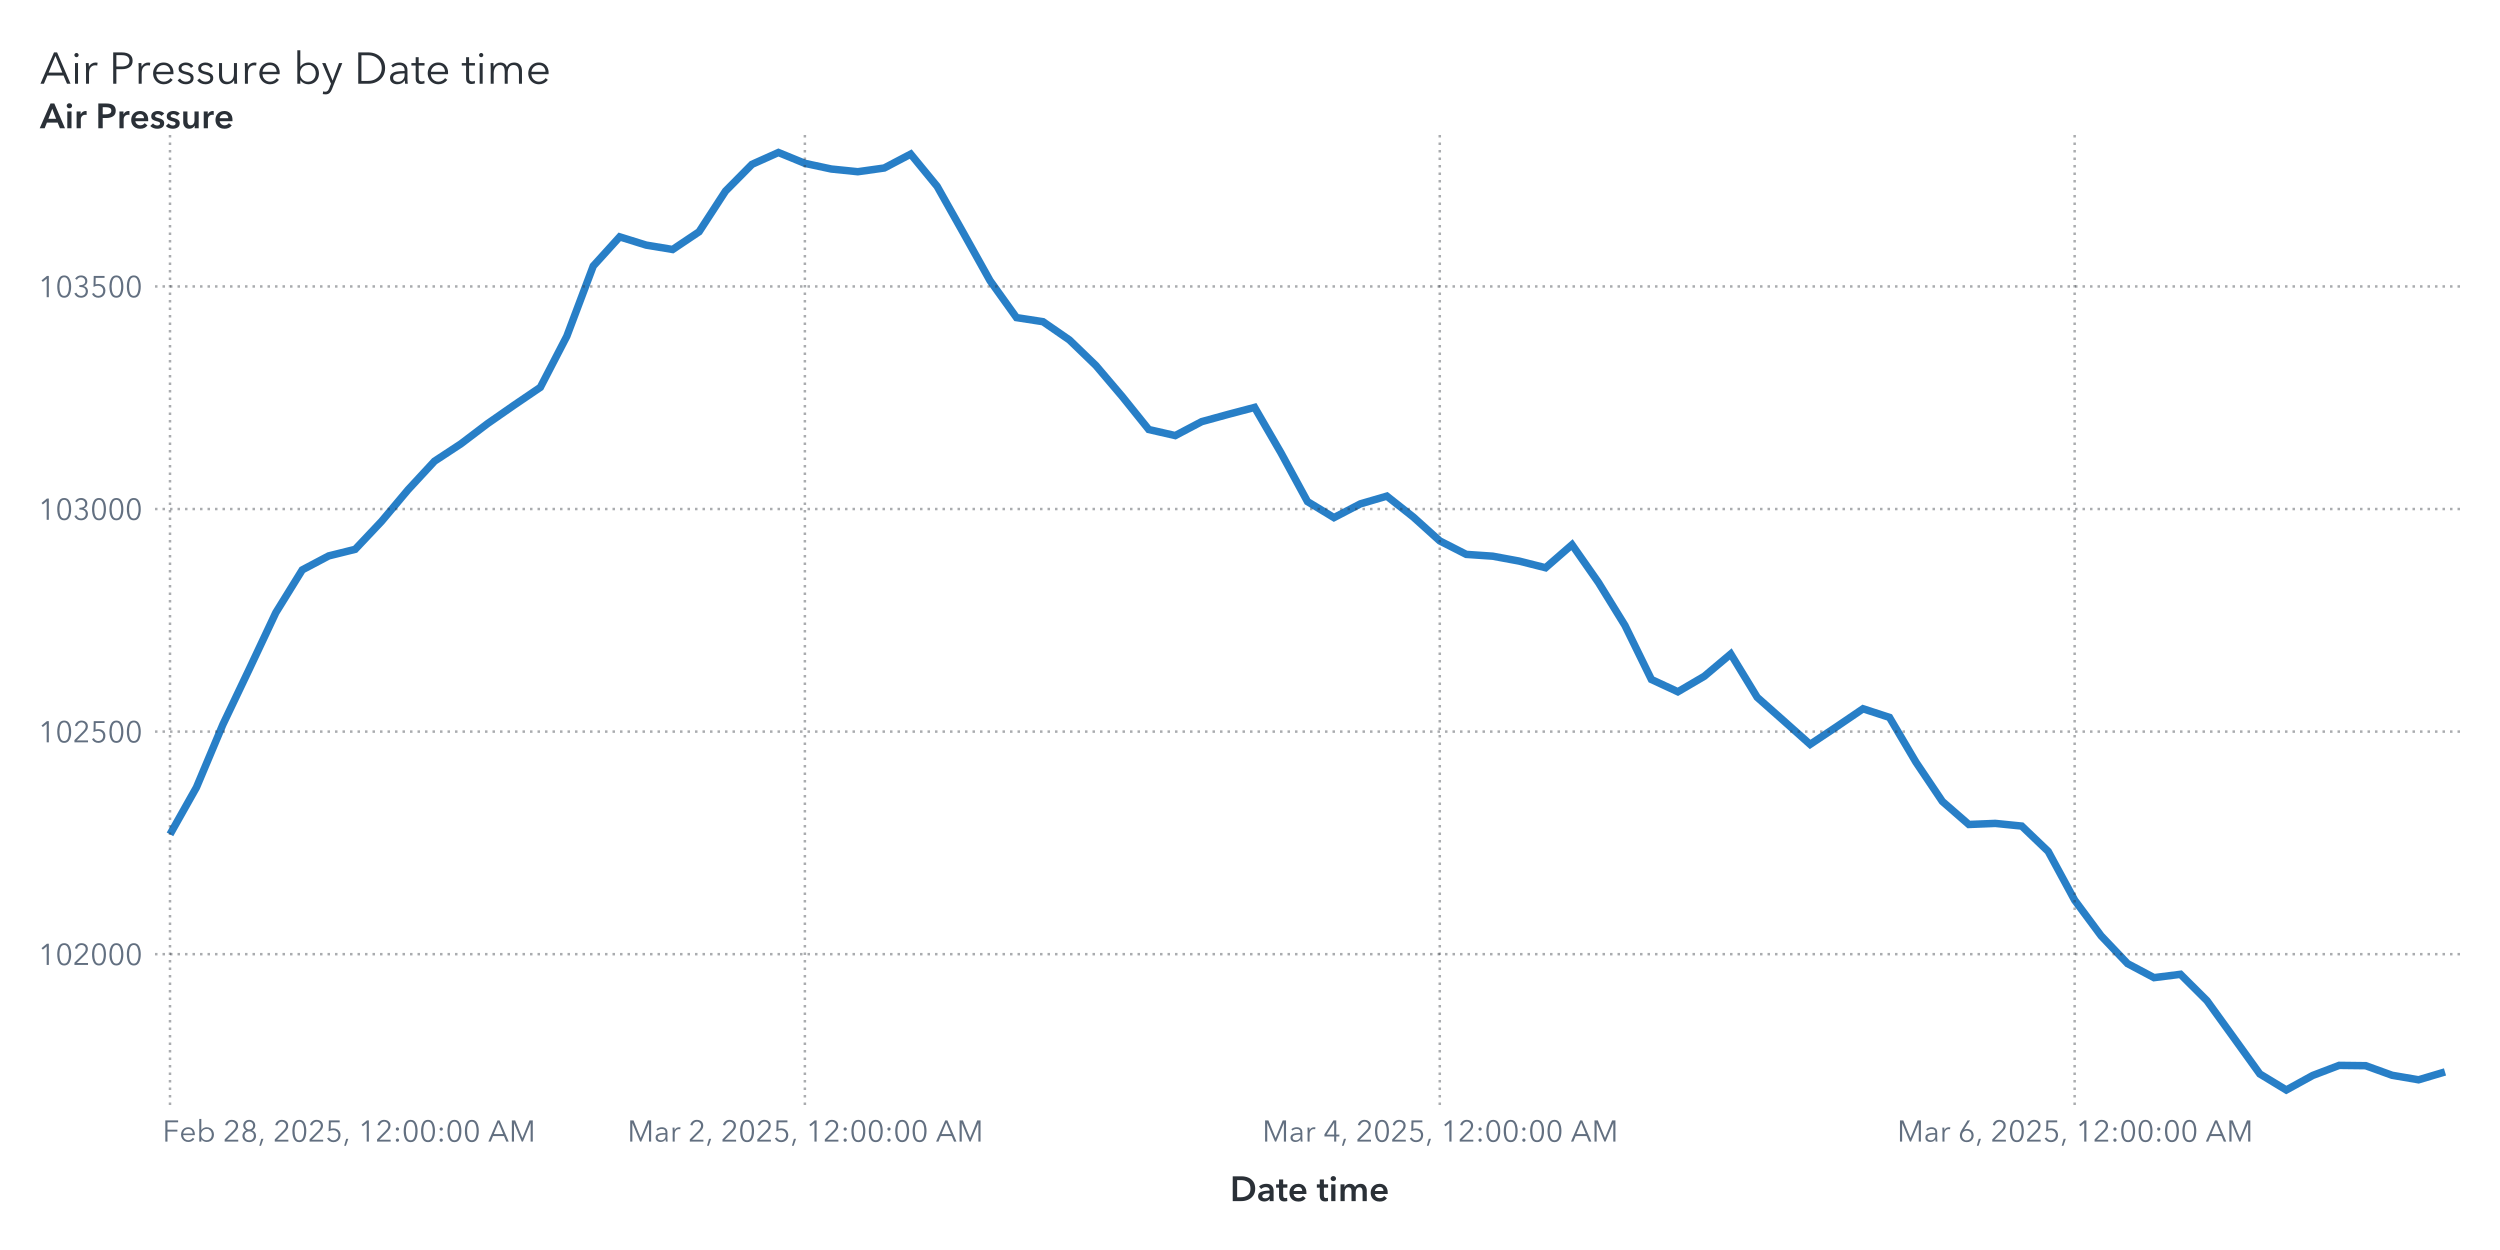
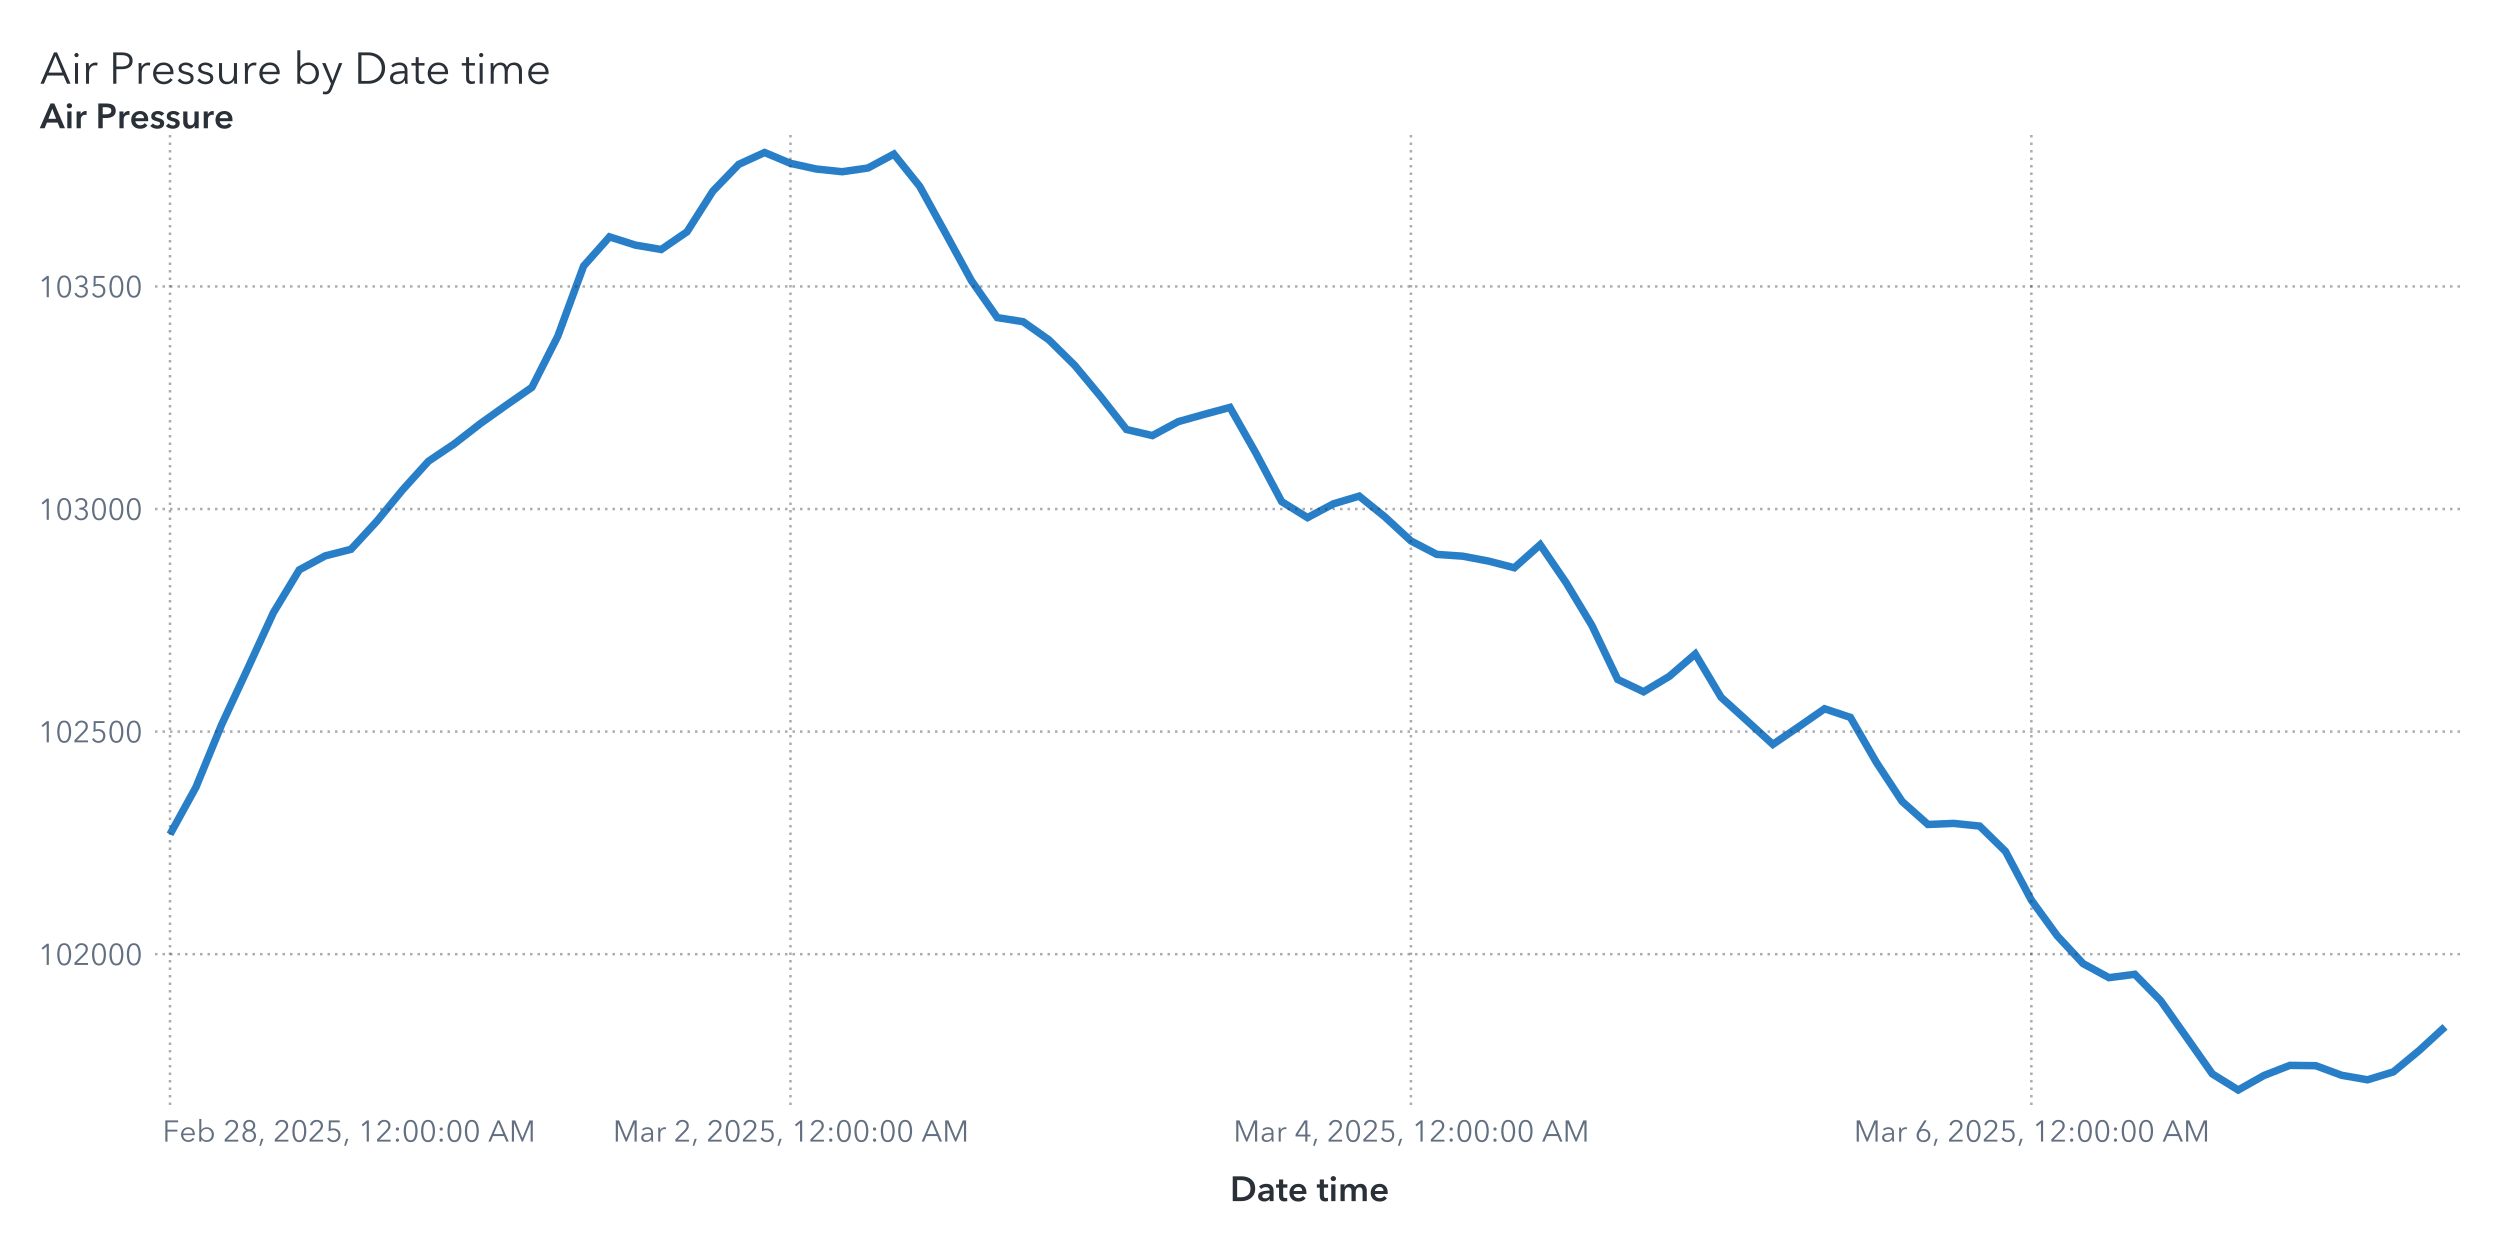
<svg xmlns="http://www.w3.org/2000/svg" xmlns:xlink="http://www.w3.org/1999/xlink" version="1.1" width="1000" height="500" viewBox="0 0 1000 500">
  <rect x="0" y="0" width="1000" height="500" fill="#ffffff">
</rect>
  <g>
    <rect x="0" y="0" rx="5" ry="5" width="1000.0" height="500.0" fill="#ffffff" opacity="0">
</rect>
    <rect x="0" y="0" rx="5" ry="5" width="1000.0" height="500.0" fill="#ffffff" opacity="0">
</rect>
    <rect x="0" y="0" rx="5" ry="5" width="1000.0" height="500.0" fill="#ffffff" opacity="0">
</rect>
    <rect x="0" y="0" rx="5" ry="5" width="1000.0" height="500.0" fill="#ffffff" opacity="0">
</rect>
    <g transform=" translate(16.0 -462.0)">
      <g transform="">
        <g fill="#2a3037" stroke="#2a3037" transform="translate(0 495.5) scale(0.0177 -0.0177)">
          <defs>
            <path id="g65/TT0" d="M89.0 0 L10.0 0 L316.0 708.0 L386.0 708.0 L690.0 0 L610.0 0 L532.0 186.0 L166.0 186.0 L89.0 0Z M193.0 252.0 L505.0 252.0 L349.0 628.0 L193.0 252.0Z">
</path>
          </defs>
          <use x="0" y="0" xlink:href="#g65/TT0" />
          <defs>
            <path id="g105/TT0" d="M125.0 600.0Q 106.0,600.0  91.5,614.0 T 77.0,648.0 Q 77.0,668.0  91.5,682.0 T 125.0,696.0 Q 144.0,696.0  158.5,682.0 T 173.0,648.0 Q 173.0,628.0  158.5,614.0 T 125.0,600.0 Z M159.0 0 L91.0 0 L91.0 468.0 L159.0 468.0 L159.0 0Z">
</path>
          </defs>
          <use x="700.0" y="0" xlink:href="#g105/TT0" />
          <defs>
            <path id="g114/TT0" d="M86.0 468.0 L151.0 468.0Q 155.0,418.0  155.0,388.0  L157.0 388.0Q 177.0,429.0  217.5,454.5 T 307.0,480.0 Q 334.0,480.0  352.0,475.0  L343.0 411.0Q 337.0,413.0  322.5,415.0 T 295.0,417.0 Q 236.0,417.0  197.0,372.5 T 158.0,240.0  L158.0 0 L90.0 0 L90.0 365.0Q 90.0,425.0  86.0,468.0 Z">
</path>
          </defs>
          <use x="950.0" y="0" xlink:href="#g114/TT0" />
          <defs>
            <path id="g80/TT0" d="M294.0 708.0Q 405.0,708.0  469.0,660.0 T 533.0,519.0 Q 533.0,426.0  468.0,377.5 T 292.0,329.0  L166.0 329.0 L166.0 0 L94.0 0 L94.0 708.0 L294.0 708.0Z M288.0 390.0Q 372.0,390.0  416.5,423.0 T 461.0,519.0 Q 461.0,583.0  416.5,614.5 T 288.0,646.0  L166.0 646.0 L166.0 390.0 L288.0 390.0Z">
</path>
          </defs>
          <use x="1560.0" y="0" xlink:href="#g80/TT0" />
          <use x="2140.0" y="0" xlink:href="#g114/TT0" />
          <defs>
            <path id="g101/TT0" d="M515.0 216.0 L127.0 216.0Q 128.0,169.0  150.5,130.5 T 212.0,69.0 T 298.0,46.0 Q 347.0,46.0  387.0,69.5 T 448.0,127.0  L499.0 87.0Q 421.0,-12.0  298.0,-12.0 Q 229.0,-12.0  174.0,20.0 T 87.5,108.0 T 56.0,234.0 Q 56.0,303.0  87.0,359.5 T 172.0,448.0 T 292.0,480.0 Q 363.0,480.0  413.5,449.5 T 490.0,366.0 T 516.0,248.0 Q 516.0,228.0  515.0,216.0 Z M292.0 423.0Q 248.0,423.0  211.5,402.0 T 153.0,345.5 T 128.0,270.0  L447.0 270.0Q 444.0,338.0  403.5,380.5 T 292.0,423.0 Z">
</path>
          </defs>
          <use x="2500.0" y="0" xlink:href="#g101/TT0" />
          <defs>
            <path id="g115/TT0" d="M224.0 423.0Q 183.0,423.0  154.0,404.5 T 125.0,350.0 Q 125.0,318.0  151.0,300.0 T 237.0,270.0 Q 320.0,253.0  359.5,220.0 T 399.0,133.0 Q 399.0,59.0  347.5,23.5 T 223.0,-12.0 Q 167.0,-12.0  118.0,11.0 T 38.0,79.0  L92.0 119.0Q 111.0,87.0  146.5,66.5 T 222.0,46.0 Q 270.0,46.0  301.0,65.5 T 332.0,128.0 Q 332.0,163.0  299.5,182.0 T 194.0,218.0 Q 136.0,232.0  98.0,258.5 T 60.0,344.0 Q 60.0,411.0  108.5,445.5 T 227.0,480.0 Q 277.0,480.0  323.0,457.5 T 391.0,396.0  L339.0 357.0Q 324.0,387.0  293.0,405.0 T 224.0,423.0 Z">
</path>
          </defs>
          <use x="3072.0" y="0" xlink:href="#g115/TT0" />
          <use x="3516.0" y="0" xlink:href="#g115/TT0" />
          <defs>
            <path id="g117/TT0" d="M426.0 80.0 L424.0 80.0Q 405.0,40.0  359.5,14.0 T 264.0,-12.0 Q 177.0,-12.0  131.5,40.0 T 86.0,181.0  L86.0 468.0 L154.0 468.0 L154.0 209.0Q 154.0,130.0  182.5,87.5 T 281.0,45.0 Q 319.0,45.0  351.0,65.5 T 403.0,127.0 T 423.0,228.0  L423.0 468.0 L491.0 468.0 L491.0 103.0Q 491.0,43.0  495.0,0  L430.0 0Q 426.0,50.0  426.0,80.0 Z">
</path>
          </defs>
          <use x="3960.0" y="0" xlink:href="#g117/TT0" />
          <use x="4541.0" y="0" xlink:href="#g114/TT0" />
          <use x="4901.0" y="0" xlink:href="#g101/TT0" />
          <defs>
            <path id="g98/TT0" d="M160.0 0 L92.0 0 L92.0 756.0 L160.0 756.0 L160.0 387.0 L162.0 387.0Q 191.0,431.0  239.0,455.5 T 339.0,480.0 Q 410.0,480.0  465.5,447.5 T 551.0,359.0 T 581.0,234.0 Q 581.0,165.0  551.0,109.0 T 465.5,20.5 T 339.0,-12.0 Q 287.0,-12.0  239.0,12.0 T 162.0,79.0  L160.0 79.0 L160.0 0Z M332.0 423.0Q 280.0,423.0  239.0,398.0 T 175.0,330.0 T 152.0,234.0 Q 152.0,181.0  175.0,138.0 T 239.0,70.5 T 332.0,46.0 Q 387.0,46.0  427.0,71.0 T 488.0,138.5 T 509.0,234.0 Q 509.0,287.0  488.0,330.0 T 427.0,398.0 T 387.0,423.0 Z">
</path>
          </defs>
          <use x="5723.0" y="0" xlink:href="#g98/TT0" />
          <defs>
            <path id="g121/TT0" d="M253.0 73.0 L398.0 468.0 L472.0 468.0 L239.0 -121.0Q 216.0,-180.0  182.5,-210.0 T 92.0,-240.0 Q 61.0,-240.0  31.0,-234.0  L38.0 -172.0Q 62.0,-180.0  88.0,-180.0 Q 121.0,-180.0  141.5,-159.5 T 178.0,-97.0  L216.0 1.0 L16.0 468.0 L92.0 468.0 L251.0 73.0 L253.0 73.0Z">
</path>
          </defs>
          <use x="6360.0" y="0" xlink:href="#g121/TT0" />
          <defs>
            <path id="g68/TT0" d="M329.0 708.0Q 421.0,708.0  507.0,667.5 T 647.0,546.5 T 701.0,354.0 Q 701.0,242.0  647.0,161.5 T 507.0,40.5 T 329.0,0  L94.0 0 L94.0 708.0 L329.0 708.0Z M309.0 64.0Q 411.0,64.0  482.5,105.0 T 589.5,212.0 T 625.0,354.0 Q 625.0,430.0  589.5,496.0 T 482.5,603.0 T 309.0,644.0  L166.0 644.0 L166.0 64.0 L309.0 64.0Z">
</path>
          </defs>
          <use x="7098.0" y="0" xlink:href="#g68/TT0" />
          <defs>
            <path id="g97/TT0" d="M260.0 423.0Q 220.0,423.0  183.0,408.0 T 121.0,368.0  L83.0 413.0Q 113.0,443.0  161.0,461.5 T 267.0,480.0 Q 347.0,480.0  398.0,436.0 T 449.0,310.0  L449.0 105.0Q 449.0,42.0  457.0,0  L396.0 0Q 389.0,40.0  389.0,76.0  L387.0 76.0Q 355.0,30.0  314.5,9.0 T 217.0,-12.0 Q 178.0,-12.0  141.0,2.5 T 79.5,49.0 T 55.0,130.0 Q 55.0,198.0  99.0,232.0 T 212.5,276.5 T 385.0,287.0  L385.0 302.0Q 385.0,362.0  353.0,392.5 T 260.0,423.0 Z M125.0 133.0Q 125.0,87.0  157.0,65.5 T 235.0,44.0 Q 304.0,44.0  344.5,89.0 T 385.0,199.0  L385.0 234.0 L365.0 234.0Q 259.0,234.0  192.0,213.5 T 125.0,133.0 Z">
</path>
          </defs>
          <use x="7855.0" y="0" xlink:href="#g97/TT0" />
          <defs>
            <path id="g116/TT0" d="M169.0 411.0 L169.0 138.0Q 169.0,89.0  187.0,70.5 T 239.0,52.0 Q 268.0,52.0  298.0,67.0  L301.0 8.0Q 264.0,-6.0  221.0,-6.0 Q 173.0,-6.0  137.0,22.0 T 101.0,119.0  L101.0 411.0 L4.0 411.0 L4.0 468.0 L101.0 468.0 L101.0 600.0 L169.0 600.0 L169.0 468.0 L301.0 468.0 L301.0 411.0 L169.0 411.0Z">
</path>
          </defs>
          <use x="8389.0" y="0" xlink:href="#g116/TT0" />
          <use x="8706.0" y="0" xlink:href="#g101/TT0" />
          <use x="9528.0" y="0" xlink:href="#g116/TT0" />
          <use x="9845.0" y="0" xlink:href="#g105/TT0" />
          <defs>
            <path id="g109/TT0" d="M311.0 480.0Q 356.0,480.0  395.0,458.0 T 455.0,381.0 Q 479.0,429.0  521.0,454.5 T 619.0,480.0 Q 706.0,480.0  751.5,428.0 T 797.0,287.0  L797.0 0 L729.0 0 L729.0 259.0Q 729.0,423.0  608.0,423.0 Q 540.0,423.0  507.5,372.5 T 475.0,249.0  L475.0 0 L407.0 0 L407.0 273.0Q 407.0,347.0  382.5,385.0 T 294.0,423.0 Q 260.0,423.0  228.5,402.5 T 177.5,340.5 T 158.0,240.0  L158.0 0 L90.0 0 L90.0 365.0Q 90.0,425.0  86.0,468.0  L151.0 468.0Q 155.0,418.0  155.0,388.0  L157.0 388.0Q 178.0,429.0  219.5,454.5 T 311.0,480.0 Z">
</path>
          </defs>
          <use x="10095.0" y="0" xlink:href="#g109/TT0" />
          <use x="10978.0" y="0" xlink:href="#g101/TT0" />
        </g>
        <text x="0" y="495.5" font-size="13.3pt" font-family="Avenir Next for SAS" fill="#2a3037" opacity="0">
Air Pressure by Date time</text>
      </g>
    </g>
    <g transform=" translate(16.0 -16.0)">
      <defs>
        <clipPath id="ClipPath0">
          <rect x="46" y="68" width="925" height="390">
</rect>
        </clipPath>
      </defs>
      <g clip-path="url(#ClipPath0)">
        <defs>
          <clipPath id="ClipPath1">
            <rect x="46" y="70" width="923" height="388">
</rect>
          </clipPath>
        </defs>
        <g clip-path="url(#ClipPath1)">
-           <polyline id="Polyline_6" points="52.0,349.74  62.58,330.95  73.16,305.79  83.74,283.57  94.33,261.06  104.91,243.95  115.49,238.36  126.07,235.73  136.65,224.51  147.23,211.9  157.81,200.47  168.4,193.51  178.98,185.48  189.56,178.12  200.14,170.93  210.72,150.5  221.3,122.41  231.88,110.74  242.47,114.04  253.05,115.8  263.63,108.71  274.21,92.44  284.79,81.74  295.37,77.0  305.95,81.34  316.53,83.61  327.12,84.69  337.7,83.2  348.28,77.64  358.86,90.55  369.44,109.32  380.02,128.28  390.6,143.04  401.19,144.68  411.77,151.98  422.35,162.2  432.93,174.65  443.51,187.81  454.09,190.23  464.67,184.66  475.26,181.75  485.84,178.96  496.42,197.19  507.0,216.64  517.58,223.05  528.16,217.54  538.74,214.45  549.33,222.82  559.91,232.36  570.49,237.75  581.07,238.47  591.65,240.43  602.23,243.1  612.81,233.89  623.4,249.03  633.98,266.17  644.56,287.79  655.14,292.71  665.72,286.51  676.3,277.59  686.88,294.93  697.47,304.31  708.05,313.75  718.63,306.7  729.21,299.51  739.79,302.96  750.37,320.86  760.95,336.58  771.53,345.79  782.12,345.36  792.7,346.43  803.28,356.56  813.86,376.07  824.44,390.32  835.02,401.45  845.6,407.06  856.19,405.72  866.77,416.25  877.35,430.88  887.93,445.57  898.51,452.0  909.09,446.18  919.67,442.15  930.26,442.28  940.84,446.11  951.42,447.92  962.0,444.77 " fill="none" stroke="#287fc7" stroke-width="3.0">
+           <polyline id="Polyline_6" points="52.0,349.74  62.34,330.95  72.68,305.79  83.02,283.57  93.36,261.06  103.7,243.95  114.05,238.36  124.39,235.73  134.73,224.51  145.07,211.9  155.41,200.47  165.75,193.51  176.09,185.48  186.43,178.12  196.77,170.93  207.11,150.5  217.45,122.41  227.8,110.74  238.14,114.04  248.48,115.8  258.82,108.71  269.16,92.44  279.5,81.74  289.84,77.0  300.18,81.34  310.52,83.61  320.86,84.69  331.2,83.2  341.55,77.64  351.89,90.55  362.23,109.32  372.57,128.28  382.91,143.04  393.25,144.68  403.59,151.98  413.93,162.2  424.27,174.65  434.61,187.81  444.95,190.23  455.3,184.66  465.64,181.75  475.98,178.96  486.32,197.19  496.66,216.64  507.0,223.05  517.34,217.54  527.68,214.45  538.02,222.82  548.36,232.36  558.7,237.75  569.05,238.47  579.39,240.43  589.73,243.1  600.07,233.89  610.41,249.03  620.75,266.17  631.09,287.79  641.43,292.71  651.77,286.51  662.11,277.59  672.45,294.93  682.8,304.31  693.14,313.75  703.48,306.7  713.82,299.51  724.16,302.96  734.5,320.86  744.84,336.58  755.18,345.79  765.52,345.36  775.86,346.43  786.2,356.56  796.55,376.07  806.89,390.32  817.23,401.45  827.57,407.06  837.91,405.72  848.25,416.25  858.59,430.88  868.93,445.57  879.27,452.0  889.61,446.18  899.95,442.15  910.3,442.28  920.64,446.11  930.98,447.92  941.32,444.77  951.66,436.21  962.0,426.73 " fill="none" stroke="#287fc7" stroke-width="3.0">
</polyline>
        </g>
        <path d="M46.0 397.67L969.0 397.67" stroke="#2a3037" stroke-dasharray="1,2" fill="none" opacity="0.4">
</path>
        <path d="M46.0 308.64L969.0 308.64" stroke="#2a3037" stroke-dasharray="1,2" fill="none" opacity="0.4">
</path>
        <path d="M46.0 219.61L969.0 219.61" stroke="#2a3037" stroke-dasharray="1,2" fill="none" opacity="0.4">
</path>
        <path d="M46.0 130.58L969.0 130.58" stroke="#2a3037" stroke-dasharray="1,2" fill="none" opacity="0.4">
</path>
        <path d="M52.0 458.0L52.0 70.0" stroke="#2a3037" stroke-dasharray="1,2" fill="none" opacity="0.4">
</path>
-         <path d="M305.95 458.0L305.95 70.0" stroke="#2a3037" stroke-dasharray="1,2" fill="none" opacity="0.4">
- </path>
-         <path d="M559.91 458.0L559.91 70.0" stroke="#2a3037" stroke-dasharray="1,2" fill="none" opacity="0.4">
- </path>
-         <path d="M813.86 458.0L813.86 70.0" stroke="#2a3037" stroke-dasharray="1,2" fill="none" opacity="0.4">
+         <path d="M300.18 458.0L300.18 70.0" stroke="#2a3037" stroke-dasharray="1,2" fill="none" opacity="0.4">
+ </path>
+         <path d="M548.36 458.0L548.36 70.0" stroke="#2a3037" stroke-dasharray="1,2" fill="none" opacity="0.4">
+ </path>
+         <path d="M796.55 458.0L796.55 70.0" stroke="#2a3037" stroke-dasharray="1,2" fill="none" opacity="0.4">
</path>
      </g>
      <defs>
        <clipPath id="ClipPath2">
          <rect x="0" y="71" width="46" height="387">
</rect>
        </clipPath>
      </defs>
      <g clip-path="url(#ClipPath2)">
        <g fill="#626f80" stroke="#626f80" transform="translate(-0.76 401.98) scale(0.012 -0.012)">
          <defs>
            <path id="g49/TT0" d="M358.0 0 L286.0 0 L286.0 619.0 L158.0 510.0 L114.0 560.0 L294.0 708.0 L358.0 708.0 L358.0 0Z">
</path>
          </defs>
          <use x="0" y="0" xlink:href="#g49/TT0" />
          <defs>
            <path id="g48/TT0" d="M522.0 353.0Q 522.0,195.0  467.0,88.5 T 290.0,-18.0 Q 167.0,-18.0  112.5,88.5 T 58.0,353.0 Q 58.0,512.0  112.5,619.0 T 290.0,726.0 Q 412.0,726.0  467.0,618.5 T 522.0,353.0 Z M131.0 353.0Q 131.0,226.0  167.5,135.0 T 290.0,44.0 Q 375.0,44.0  412.0,135.5 T 449.0,353.0 Q 449.0,480.0  412.0,572.5 T 290.0,665.0 Q 204.0,665.0  167.5,573.0 T 131.0,353.0 Z">
</path>
          </defs>
          <use x="580.0" y="0" xlink:href="#g48/TT0" />
          <defs>
            <path id="g50/TT0" d="M51.0 0 L51.0 75.0 L341.0 368.0Q 380.0,408.0  403.0,447.0 T 426.0,530.0 Q 426.0,590.0  385.5,627.5 T 286.0,665.0 Q 230.0,665.0  191.0,630.0 T 140.0,539.0  L69.0 553.0Q 84.0,629.0  144.0,677.5 T 286.0,726.0 Q 344.0,726.0  392.5,703.5 T 470.0,637.0 T 499.0,531.0 Q 499.0,469.0  470.0,421.5 T 384.0,317.0  L129.0 64.0 L504.0 64.0 L504.0 0 L51.0 0Z">
</path>
          </defs>
          <use x="1160.0" y="0" xlink:href="#g50/TT0" />
          <use x="1740.0" y="0" xlink:href="#g48/TT0" />
          <use x="2320.0" y="0" xlink:href="#g48/TT0" />
          <use x="2900.0" y="0" xlink:href="#g48/TT0" />
        </g>
-         <text id="Text_95" x="41.0" y="401.98" font-size="9.0pt" font-family="Avenir Next for SAS" fill="#626f80" text-anchor="end" opacity="0">
+         <text id="Text_97" x="41.0" y="401.98" font-size="9.0pt" font-family="Avenir Next for SAS" fill="#626f80" text-anchor="end" opacity="0">
102000</text>
        <g fill="#626f80" stroke="#626f80" transform="translate(-0.76 312.94) scale(0.012 -0.012)">
          <use x="0" y="0" xlink:href="#g49/TT0" />
          <use x="580.0" y="0" xlink:href="#g48/TT0" />
          <use x="1160.0" y="0" xlink:href="#g50/TT0" />
          <defs>
            <path id="g53/TT0" d="M180.0 644.0 L175.0 425.0Q 219.0,441.0  273.0,441.0 Q 339.0,441.0  391.5,413.0 T 473.5,334.5 T 503.0,219.0 Q 503.0,151.0  473.5,97.0 T 390.5,12.5 T 268.0,-18.0 Q 194.0,-18.0  140.0,16.0 T 56.0,111.0  L121.0 140.0Q 140.0,96.0  179.0,70.0 T 264.0,44.0 Q 311.0,44.0  349.0,66.0 T 408.5,126.5 T 430.0,212.0 Q 430.0,289.0  380.5,335.5 T 254.0,382.0 Q 180.0,382.0  107.0,343.0  L114.0 708.0 L475.0 708.0 L475.0 644.0 L180.0 644.0Z">
</path>
          </defs>
          <use x="1740.0" y="0" xlink:href="#g53/TT0" />
          <use x="2320.0" y="0" xlink:href="#g48/TT0" />
          <use x="2900.0" y="0" xlink:href="#g48/TT0" />
        </g>
-         <text id="Text_96" x="41.0" y="312.94" font-size="9.0pt" font-family="Avenir Next for SAS" fill="#626f80" text-anchor="end" opacity="0">
+         <text id="Text_98" x="41.0" y="312.94" font-size="9.0pt" font-family="Avenir Next for SAS" fill="#626f80" text-anchor="end" opacity="0">
102500</text>
        <g fill="#626f80" stroke="#626f80" transform="translate(-0.76 223.91) scale(0.012 -0.012)">
          <use x="0" y="0" xlink:href="#g49/TT0" />
          <use x="580.0" y="0" xlink:href="#g48/TT0" />
          <defs>
            <path id="g51/TT0" d="M245.0 402.0Q 319.0,402.0  364.5,433.5 T 410.0,532.0 Q 410.0,590.0  369.0,627.5 T 270.0,665.0 Q 226.0,665.0  191.0,643.5 T 135.0,582.0  L74.0 614.0Q 106.0,670.0  157.0,698.0 T 274.0,726.0 Q 331.0,726.0  378.0,703.5 T 453.0,638.0 T 481.0,536.0 Q 481.0,475.0  446.5,432.0 T 358.0,374.0  L358.0 372.0Q 421.0,359.0  461.0,312.0 T 501.0,196.0 Q 501.0,131.0  470.0,82.5 T 387.0,8.0 T 273.0,-18.0 Q 196.0,-18.0  137.5,19.5 T 49.0,127.0  L117.0 152.0Q 135.0,102.0  177.0,73.0 T 273.0,44.0 Q 314.0,44.0  350.0,62.5 T 407.5,115.5 T 429.0,196.0 Q 429.0,271.0  376.0,305.5 T 245.0,340.0  L214.0 340.0 L214.0 402.0 L245.0 402.0Z">
</path>
          </defs>
          <use x="1160.0" y="0" xlink:href="#g51/TT0" />
          <use x="1740.0" y="0" xlink:href="#g48/TT0" />
          <use x="2320.0" y="0" xlink:href="#g48/TT0" />
          <use x="2900.0" y="0" xlink:href="#g48/TT0" />
        </g>
-         <text id="Text_97" x="41.0" y="223.91" font-size="9.0pt" font-family="Avenir Next for SAS" fill="#626f80" text-anchor="end" opacity="0">
+         <text id="Text_99" x="41.0" y="223.91" font-size="9.0pt" font-family="Avenir Next for SAS" fill="#626f80" text-anchor="end" opacity="0">
103000</text>
        <g fill="#626f80" stroke="#626f80" transform="translate(-0.76 134.88) scale(0.012 -0.012)">
          <use x="0" y="0" xlink:href="#g49/TT0" />
          <use x="580.0" y="0" xlink:href="#g48/TT0" />
          <use x="1160.0" y="0" xlink:href="#g51/TT0" />
          <use x="1740.0" y="0" xlink:href="#g53/TT0" />
          <use x="2320.0" y="0" xlink:href="#g48/TT0" />
          <use x="2900.0" y="0" xlink:href="#g48/TT0" />
        </g>
-         <text id="Text_98" x="41.0" y="134.88" font-size="9.0pt" font-family="Avenir Next for SAS" fill="#626f80" text-anchor="end" opacity="0">
+         <text id="Text_100" x="41.0" y="134.88" font-size="9.0pt" font-family="Avenir Next for SAS" fill="#626f80" text-anchor="end" opacity="0">
103500</text>
      </g>
      <g fill="#2a3037" stroke="#2a3037" transform="translate(0 67.31) scale(0.014 -0.014)">
        <defs>
          <path id="g65/TT1" d="M300.0 708.0 L409.0 708.0 L714.0 0 L570.0 0 L504.0 162.0 L197.0 162.0 L133.0 0 L-8.0 0 L300.0 708.0Z M460.0 270.0 L351.0 558.0 L240.0 270.0 L460.0 270.0Z">
</path>
        </defs>
        <use x="0" y="0" xlink:href="#g65/TT1" />
        <defs>
          <path id="g105/TT1" d="M133.0 715.0Q 166.0,715.0  188.5,694.5 T 211.0,643.0 Q 211.0,612.0  188.5,591.5 T 133.0,571.0 Q 101.0,571.0  79.0,592.5 T 57.0,643.0 Q 57.0,672.0  79.0,693.5 T 133.0,715.0 Z M74.0 480.0 L194.0 480.0 L194.0 0 L74.0 0 L74.0 480.0Z">
</path>
        </defs>
        <use x="706.0" y="0" xlink:href="#g105/TT1" />
        <defs>
          <path id="g114/TT1" d="M187.0 480.0 L187.0 400.0 L189.0 400.0Q 209.0,443.0  246.0,468.5 T 329.0,494.0 Q 346.0,494.0  358.0,491.0  L358.0 381.0Q 338.0,386.0  321.0,386.0 Q 272.0,386.0  243.0,363.0 T 203.0,310.5 T 192.0,257.0  L192.0 0 L72.0 0 L72.0 480.0 L187.0 480.0Z">
</path>
        </defs>
        <use x="974.0" y="0" xlink:href="#g114/TT1" />
        <defs>
          <path id="g80/TT1" d="M309.0 708.0Q 576.0,708.0  576.0,503.0 Q 576.0,393.0  500.0,343.0 T 301.0,293.0  L204.0 293.0 L204.0 0 L78.0 0 L78.0 708.0 L309.0 708.0Z M449.0 503.0Q 449.0,560.0  407.5,581.0 T 296.0,602.0  L204.0 602.0 L204.0 399.0 L292.0 399.0Q 363.0,399.0  406.0,422.0 T 449.0,503.0 Z">
</path>
        </defs>
        <use x="1588.0" y="0" xlink:href="#g80/TT1" />
        <use x="2198.0" y="0" xlink:href="#g114/TT1" />
        <defs>
          <path id="g101/TT1" d="M529.0 202.0 L164.0 202.0Q 168.0,152.0  208.0,118.0 T 301.0,84.0 Q 384.0,84.0  428.0,146.0  L508.0 82.0Q 437.0,-14.0  302.0,-14.0 Q 228.0,-14.0  169.5,16.5 T 77.5,104.0 T 44.0,237.0 Q 44.0,313.0  77.0,371.5 T 168.0,462.0 T 298.0,494.0 Q 402.0,494.0  466.0,427.0 T 530.0,234.0 Q 530.0,213.0  529.0,202.0 Z M297.0 404.0Q 244.0,404.0  206.0,371.0 T 164.0,288.0  L410.0 288.0Q 410.0,338.0  381.0,371.0 T 297.0,404.0 Z">
</path>
        </defs>
        <use x="2562.0" y="0" xlink:href="#g101/TT1" />
        <defs>
          <path id="g115/TT1" d="M230.0 404.0Q 198.0,404.0  175.5,391.0 T 153.0,352.0 Q 153.0,327.0  176.0,315.0 T 257.0,289.0 Q 325.0,273.0  368.5,241.0 T 412.0,146.0 Q 412.0,64.0  355.5,25.0 T 212.0,-14.0 Q 155.0,-14.0  102.0,7.0 T 15.0,65.0  L94.0 139.0Q 114.0,112.0  146.5,95.5 T 217.0,79.0 Q 248.0,79.0  271.0,93.0 T 294.0,136.0 Q 294.0,164.0  269.5,177.5 T 184.0,205.0 Q 119.0,221.0  80.5,250.5 T 42.0,341.0 Q 42.0,416.0  98.0,455.0 T 233.0,494.0 Q 287.0,494.0  336.0,475.0 T 413.0,421.0  L335.0 352.0Q 318.0,374.0  290.0,389.0 T 230.0,404.0 Z">
</path>
        </defs>
        <use x="3136.0" y="0" xlink:href="#g115/TT1" />
        <use x="3580.0" y="0" xlink:href="#g115/TT1" />
        <defs>
          <path id="g117/TT1" d="M396.0 0 L396.0 77.0 L394.0 77.0Q 377.0,39.0  336.5,12.5 T 245.0,-14.0 Q 157.0,-14.0  112.5,42.5 T 68.0,180.0  L68.0 480.0 L188.0 480.0 L188.0 214.0Q 188.0,86.0  278.0,86.0 Q 332.0,86.0  361.0,124.5 T 390.0,216.0  L390.0 480.0 L510.0 480.0 L510.0 0 L396.0 0Z">
</path>
        </defs>
        <use x="4024.0" y="0" xlink:href="#g117/TT1" />
        <use x="4606.0" y="0" xlink:href="#g114/TT1" />
        <use x="4970.0" y="0" xlink:href="#g101/TT1" />
      </g>
-       <text id="Text_99" x="0" y="67.31" font-size="10.5pt" font-family="Avenir Next for SAS" font-weight="bold" fill="#2a3037" text-anchor="start" opacity="0">
+       <text id="Text_101" x="0" y="67.31" font-size="10.5pt" font-family="Avenir Next for SAS" font-weight="bold" fill="#2a3037" text-anchor="start" opacity="0">
Air Pressure</text>
      <defs>
        <clipPath id="ClipPath3">
          <rect x="46" y="458" width="922" height="42">
</rect>
        </clipPath>
      </defs>
      <g clip-path="url(#ClipPath3)">
        <g fill="#626f80" stroke="#626f80" transform="translate(49.0 472.65) scale(0.012 -0.012)">
          <defs>
            <path id="g70/TT0" d="M166.0 0 L94.0 0 L94.0 708.0 L521.0 708.0 L521.0 644.0 L166.0 644.0 L166.0 398.0 L496.0 398.0 L496.0 335.0 L166.0 335.0 L166.0 0Z">
</path>
          </defs>
          <use x="0" y="0" xlink:href="#g70/TT0" />
          <use x="562.0" y="0" xlink:href="#g101/TT0" />
          <use x="1134.0" y="0" xlink:href="#g98/TT0" />
          <use x="2021.0" y="0" xlink:href="#g50/TT0" />
          <defs>
            <path id="g56/TT0" d="M517.0 186.0Q 517.0,126.0  486.0,79.5 T 403.0,7.5 T 290.0,-18.0 Q 229.0,-18.0  177.0,7.5 T 94.0,79.5 T 63.0,186.0 Q 63.0,256.0  100.5,306.5 T 197.0,375.0  L197.0 377.0Q 150.0,393.0  120.0,437.5 T 90.0,537.0 Q 90.0,593.0  117.0,636.0 T 190.0,702.5 T 290.0,726.0 Q 344.0,726.0  390.0,702.5 T 463.0,636.0 T 490.0,537.0 Q 490.0,482.0  460.0,437.5 T 383.0,377.0  L383.0 375.0Q 442.0,358.0  479.5,307.0 T 517.0,186.0 Z M290.0 406.0Q 345.0,406.0  382.5,442.0 T 420.0,533.0 Q 420.0,590.0  383.0,627.5 T 290.0,665.0 Q 234.0,665.0  197.0,627.5 T 160.0,533.0 Q 160.0,478.0  197.5,442.0 T 290.0,406.0 Z M290.0 43.0Q 359.0,43.0  402.0,86.0 T 445.0,194.0 Q 445.0,258.0  402.0,300.0 T 290.0,342.0 Q 221.0,342.0  178.0,300.0 T 135.0,194.0 Q 135.0,129.0  178.0,86.0 T 290.0,43.0 Z">
</path>
          </defs>
          <use x="2601.0" y="0" xlink:href="#g56/TT0" />
          <defs>
            <path id="g44/TT0" d="M102.0 -140.0 L45.0 -140.0 L112.0 95.0 L183.0 95.0 L102.0 -140.0Z">
</path>
          </defs>
          <use x="3181.0" y="0" xlink:href="#g44/TT0" />
          <use x="3691.0" y="0" xlink:href="#g50/TT0" />
          <use x="4271.0" y="0" xlink:href="#g48/TT0" />
          <use x="4851.0" y="0" xlink:href="#g50/TT0" />
          <use x="5431.0" y="0" xlink:href="#g53/TT0" />
          <use x="6011.0" y="0" xlink:href="#g44/TT0" />
          <use x="6521.0" y="0" xlink:href="#g49/TT0" />
          <use x="7101.0" y="0" xlink:href="#g50/TT0" />
          <defs>
            <path id="g58/TT0" d="M150.0 366.0Q 127.0,366.0  111.5,382.0 T 96.0,420.0 Q 96.0,442.0  111.5,458.0 T 150.0,474.0 Q 173.0,474.0  188.5,458.0 T 204.0,420.0 Q 204.0,398.0  188.5,382.0 T 150.0,366.0 Z M150.0 -6.0Q 127.0,-6.0  111.5,10.0 T 96.0,48.0 Q 96.0,70.0  111.5,86.0 T 150.0,102.0 Q 173.0,102.0  188.5,86.0 T 204.0,48.0 Q 204.0,26.0  188.5,10.0 T 150.0,-6.0 Z">
</path>
          </defs>
          <use x="7681.0" y="0" xlink:href="#g58/TT0" />
          <use x="7981.0" y="0" xlink:href="#g48/TT0" />
          <use x="8561.0" y="0" xlink:href="#g48/TT0" />
          <use x="9141.0" y="0" xlink:href="#g58/TT0" />
          <use x="9441.0" y="0" xlink:href="#g48/TT0" />
          <use x="10021.0" y="0" xlink:href="#g48/TT0" />
          <use x="10851.0" y="0" xlink:href="#g65/TT0" />
          <defs>
            <path id="g77/TT0" d="M444.0 122.0 L445.0 122.0 L682.0 708.0 L792.0 708.0 L792.0 0 L720.0 0 L720.0 615.0 L718.0 615.0 L462.0 0 L424.0 0 L168.0 615.0 L166.0 615.0 L166.0 0 L94.0 0 L94.0 708.0 L204.0 708.0 L444.0 122.0Z">
</path>
          </defs>
          <use x="11551.0" y="0" xlink:href="#g77/TT0" />
        </g>
-         <text id="Text_101" x="123.0" y="472.65" font-size="9.0pt" font-family="Avenir Next for SAS" fill="#626f80" text-anchor="middle" opacity="0">
+         <text id="Text_103" x="123.0" y="472.65" font-size="9.0pt" font-family="Avenir Next for SAS" fill="#626f80" text-anchor="middle" opacity="0">
Feb 28, 2025, 12:00:00 AM</text>
-         <g fill="#626f80" stroke="#626f80" transform="translate(234.95 472.65) scale(0.012 -0.012)">
+         <g fill="#626f80" stroke="#626f80" transform="translate(229.18 472.65) scale(0.012 -0.012)">
          <use x="0" y="0" xlink:href="#g77/TT0" />
          <use x="886.0" y="0" xlink:href="#g97/TT0" />
          <use x="1420.0" y="0" xlink:href="#g114/TT0" />
          <use x="2030.0" y="0" xlink:href="#g50/TT0" />
          <use x="2610.0" y="0" xlink:href="#g44/TT0" />
          <use x="3120.0" y="0" xlink:href="#g50/TT0" />
          <use x="3700.0" y="0" xlink:href="#g48/TT0" />
          <use x="4280.0" y="0" xlink:href="#g50/TT0" />
          <use x="4860.0" y="0" xlink:href="#g53/TT0" />
          <use x="5440.0" y="0" xlink:href="#g44/TT0" />
          <use x="5950.0" y="0" xlink:href="#g49/TT0" />
          <use x="6530.0" y="0" xlink:href="#g50/TT0" />
          <use x="7110.0" y="0" xlink:href="#g58/TT0" />
          <use x="7410.0" y="0" xlink:href="#g48/TT0" />
          <use x="7990.0" y="0" xlink:href="#g48/TT0" />
          <use x="8570.0" y="0" xlink:href="#g58/TT0" />
          <use x="8870.0" y="0" xlink:href="#g48/TT0" />
          <use x="9450.0" y="0" xlink:href="#g48/TT0" />
          <use x="10280.0" y="0" xlink:href="#g65/TT0" />
          <use x="10980.0" y="0" xlink:href="#g77/TT0" />
        </g>
-         <text id="Text_102" x="305.95" y="472.65" font-size="9.0pt" font-family="Avenir Next for SAS" fill="#626f80" text-anchor="middle" opacity="0">
+         <text id="Text_104" x="300.18" y="472.65" font-size="9.0pt" font-family="Avenir Next for SAS" fill="#626f80" text-anchor="middle" opacity="0">
Mar 2, 2025, 12:00:00 AM</text>
-         <g fill="#626f80" stroke="#626f80" transform="translate(488.91 472.65) scale(0.012 -0.012)">
+         <g fill="#626f80" stroke="#626f80" transform="translate(477.36 472.65) scale(0.012 -0.012)">
          <use x="0" y="0" xlink:href="#g77/TT0" />
          <use x="886.0" y="0" xlink:href="#g97/TT0" />
          <use x="1420.0" y="0" xlink:href="#g114/TT0" />
          <defs>
            <path id="g52/TT0" d="M436.0 234.0 L540.0 234.0 L540.0 171.0 L436.0 171.0 L436.0 0 L366.0 0 L366.0 171.0 L42.0 171.0 L42.0 241.0 L342.0 708.0 L436.0 708.0 L436.0 234.0Z M366.0 627.0 L364.0 627.0 L117.0 234.0 L366.0 234.0 L366.0 627.0Z">
</path>
          </defs>
          <use x="2030.0" y="0" xlink:href="#g52/TT0" />
          <use x="2610.0" y="0" xlink:href="#g44/TT0" />
          <use x="3120.0" y="0" xlink:href="#g50/TT0" />
          <use x="3700.0" y="0" xlink:href="#g48/TT0" />
          <use x="4280.0" y="0" xlink:href="#g50/TT0" />
          <use x="4860.0" y="0" xlink:href="#g53/TT0" />
          <use x="5440.0" y="0" xlink:href="#g44/TT0" />
          <use x="5950.0" y="0" xlink:href="#g49/TT0" />
          <use x="6530.0" y="0" xlink:href="#g50/TT0" />
          <use x="7110.0" y="0" xlink:href="#g58/TT0" />
          <use x="7410.0" y="0" xlink:href="#g48/TT0" />
          <use x="7990.0" y="0" xlink:href="#g48/TT0" />
          <use x="8570.0" y="0" xlink:href="#g58/TT0" />
          <use x="8870.0" y="0" xlink:href="#g48/TT0" />
          <use x="9450.0" y="0" xlink:href="#g48/TT0" />
          <use x="10280.0" y="0" xlink:href="#g65/TT0" />
          <use x="10980.0" y="0" xlink:href="#g77/TT0" />
        </g>
-         <text id="Text_103" x="559.91" y="472.65" font-size="9.0pt" font-family="Avenir Next for SAS" fill="#626f80" text-anchor="middle" opacity="0">
+         <text id="Text_105" x="548.36" y="472.65" font-size="9.0pt" font-family="Avenir Next for SAS" fill="#626f80" text-anchor="middle" opacity="0">
Mar 4, 2025, 12:00:00 AM</text>
-         <g fill="#626f80" stroke="#626f80" transform="translate(742.86 472.65) scale(0.012 -0.012)">
+         <g fill="#626f80" stroke="#626f80" transform="translate(725.55 472.65) scale(0.012 -0.012)">
          <use x="0" y="0" xlink:href="#g77/TT0" />
          <use x="886.0" y="0" xlink:href="#g97/TT0" />
          <use x="1420.0" y="0" xlink:href="#g114/TT0" />
          <defs>
            <path id="g54/TT0" d="M203.0 397.0Q 218.0,409.0  247.0,416.0 T 304.0,423.0 Q 365.0,423.0  414.5,395.5 T 492.0,318.0 T 520.0,205.0 Q 520.0,140.0  490.5,89.5 T 408.5,10.5 T 290.0,-18.0 Q 224.0,-18.0  171.5,10.5 T 89.5,89.5 T 60.0,205.0 Q 60.0,255.0  77.0,301.5 T 124.0,397.0  L317.0 708.0 L400.0 708.0 L201.0 399.0 L203.0 397.0Z M290.0 43.0Q 336.0,43.0  372.0,64.0 T 428.0,122.0 T 448.0,205.0 Q 448.0,275.0  405.0,320.0 T 290.0,365.0 Q 218.0,365.0  175.0,320.0 T 132.0,205.0 Q 132.0,159.0  152.0,122.0 T 208.0,64.0 T 244.0,43.0 Z">
</path>
          </defs>
          <use x="2030.0" y="0" xlink:href="#g54/TT0" />
          <use x="2610.0" y="0" xlink:href="#g44/TT0" />
          <use x="3120.0" y="0" xlink:href="#g50/TT0" />
          <use x="3700.0" y="0" xlink:href="#g48/TT0" />
          <use x="4280.0" y="0" xlink:href="#g50/TT0" />
          <use x="4860.0" y="0" xlink:href="#g53/TT0" />
          <use x="5440.0" y="0" xlink:href="#g44/TT0" />
          <use x="5950.0" y="0" xlink:href="#g49/TT0" />
          <use x="6530.0" y="0" xlink:href="#g50/TT0" />
          <use x="7110.0" y="0" xlink:href="#g58/TT0" />
          <use x="7410.0" y="0" xlink:href="#g48/TT0" />
          <use x="7990.0" y="0" xlink:href="#g48/TT0" />
          <use x="8570.0" y="0" xlink:href="#g58/TT0" />
          <use x="8870.0" y="0" xlink:href="#g48/TT0" />
          <use x="9450.0" y="0" xlink:href="#g48/TT0" />
          <use x="10280.0" y="0" xlink:href="#g65/TT0" />
          <use x="10980.0" y="0" xlink:href="#g77/TT0" />
        </g>
-         <text id="Text_104" x="813.86" y="472.65" font-size="9.0pt" font-family="Avenir Next for SAS" fill="#626f80" text-anchor="middle" opacity="0">
+         <text id="Text_106" x="796.55" y="472.65" font-size="9.0pt" font-family="Avenir Next for SAS" fill="#626f80" text-anchor="middle" opacity="0">
Mar 6, 2025, 12:00:00 AM</text>
      </g>
      <g fill="#2a3037" stroke="#2a3037" transform="translate(476.0 496.44) scale(0.014 -0.014)">
        <defs>
          <path id="g68/TT1" d="M329.0 708.0Q 430.0,708.0  518.5,673.0 T 663.5,558.5 T 720.0,354.0 Q 720.0,237.0  663.0,157.0 T 516.5,38.5 T 329.0,0  L78.0 0 L78.0 708.0 L329.0 708.0Z M585.0 354.0Q 585.0,492.0  506.0,546.0 T 309.0,600.0  L204.0 600.0 L204.0 110.0 L309.0 110.0Q 424.0,110.0  504.5,166.5 T 585.0,354.0 Z">
</path>
        </defs>
        <use x="0" y="0" xlink:href="#g68/TT1" />
        <defs>
          <path id="g97/TT1" d="M367.0 61.0Q 349.0,29.0  308.5,8.5 T 218.0,-12.0 Q 175.0,-12.0  134.0,3.0 T 65.5,51.5 T 38.0,137.0 Q 38.0,233.0  131.0,266.5 T 368.0,300.0  L368.0 312.0Q 368.0,354.0  337.0,377.0 T 258.0,400.0 Q 221.0,400.0  186.0,384.5 T 127.0,345.0  L65.0 418.0Q 105.0,455.0  158.5,474.5 T 268.0,494.0 Q 385.0,494.0  433.5,436.0 T 482.0,292.0  L482.0 0 L370.0 0 L370.0 61.0 L367.0 61.0Z M341.0 219.0Q 158.0,219.0  158.0,139.0 Q 158.0,107.0  182.5,93.0 T 242.0,79.0 Q 303.0,79.0  335.5,111.5 T 368.0,202.0  L368.0 219.0 L341.0 219.0Z">
</path>
        </defs>
        <use x="764.0" y="0" xlink:href="#g97/TT1" />
        <defs>
          <path id="g116/TT1" d="M3.0 480.0 L87.0 480.0 L87.0 619.0 L205.0 619.0 L205.0 480.0 L325.0 480.0 L325.0 384.0 L205.0 384.0 L205.0 161.0Q 205.0,125.0  218.0,106.0 T 268.0,87.0 Q 299.0,87.0  319.0,97.0  L323.0 3.0Q 289.0,-10.0  243.0,-10.0 Q 155.0,-10.0  121.0,35.5 T 87.0,160.0  L87.0 384.0 L3.0 384.0 L3.0 480.0Z">
</path>
        </defs>
        <use x="1314.0" y="0" xlink:href="#g116/TT1" />
        <use x="1654.0" y="0" xlink:href="#g101/TT1" />
        <use x="2478.0" y="0" xlink:href="#g116/TT1" />
        <use x="2818.0" y="0" xlink:href="#g105/TT1" />
        <defs>
          <path id="g109/TT1" d="M822.0 300.0 L822.0 0 L702.0 0 L702.0 266.0Q 702.0,394.0  612.0,394.0 Q 560.0,394.0  533.0,354.5 T 506.0,262.0  L506.0 0 L386.0 0 L386.0 290.0Q 386.0,337.0  363.5,365.5 T 297.0,394.0 Q 246.0,394.0  219.0,355.5 T 192.0,264.0  L192.0 0 L72.0 0 L72.0 480.0 L186.0 480.0 L186.0 403.0 L188.0 403.0Q 205.0,442.0  244.0,468.0 T 337.0,494.0 Q 390.0,494.0  428.0,470.0 T 487.0,403.0 Q 511.0,447.0  551.5,470.5 T 645.0,494.0 Q 733.0,494.0  777.5,437.5 T 822.0,300.0 Z">
</path>
        </defs>
        <use x="3086.0" y="0" xlink:href="#g109/TT1" />
        <use x="3976.0" y="0" xlink:href="#g101/TT1" />
      </g>
-       <text id="Text_105" x="507.0" y="496.44" font-size="10.5pt" font-family="Avenir Next for SAS" font-weight="bold" fill="#2a3037" text-anchor="middle" opacity="0">
+       <text id="Text_107" x="507.0" y="496.44" font-size="10.5pt" font-family="Avenir Next for SAS" font-weight="bold" fill="#2a3037" text-anchor="middle" opacity="0">
Date time</text>
    </g>
    <g transform=" translate(16.0 -16.0)">
</g>
    <g transform=" translate(16.0 -16.0)">
</g>
    <g transform=" translate(16.0 -16.0)">
</g>
  </g>
</svg>
